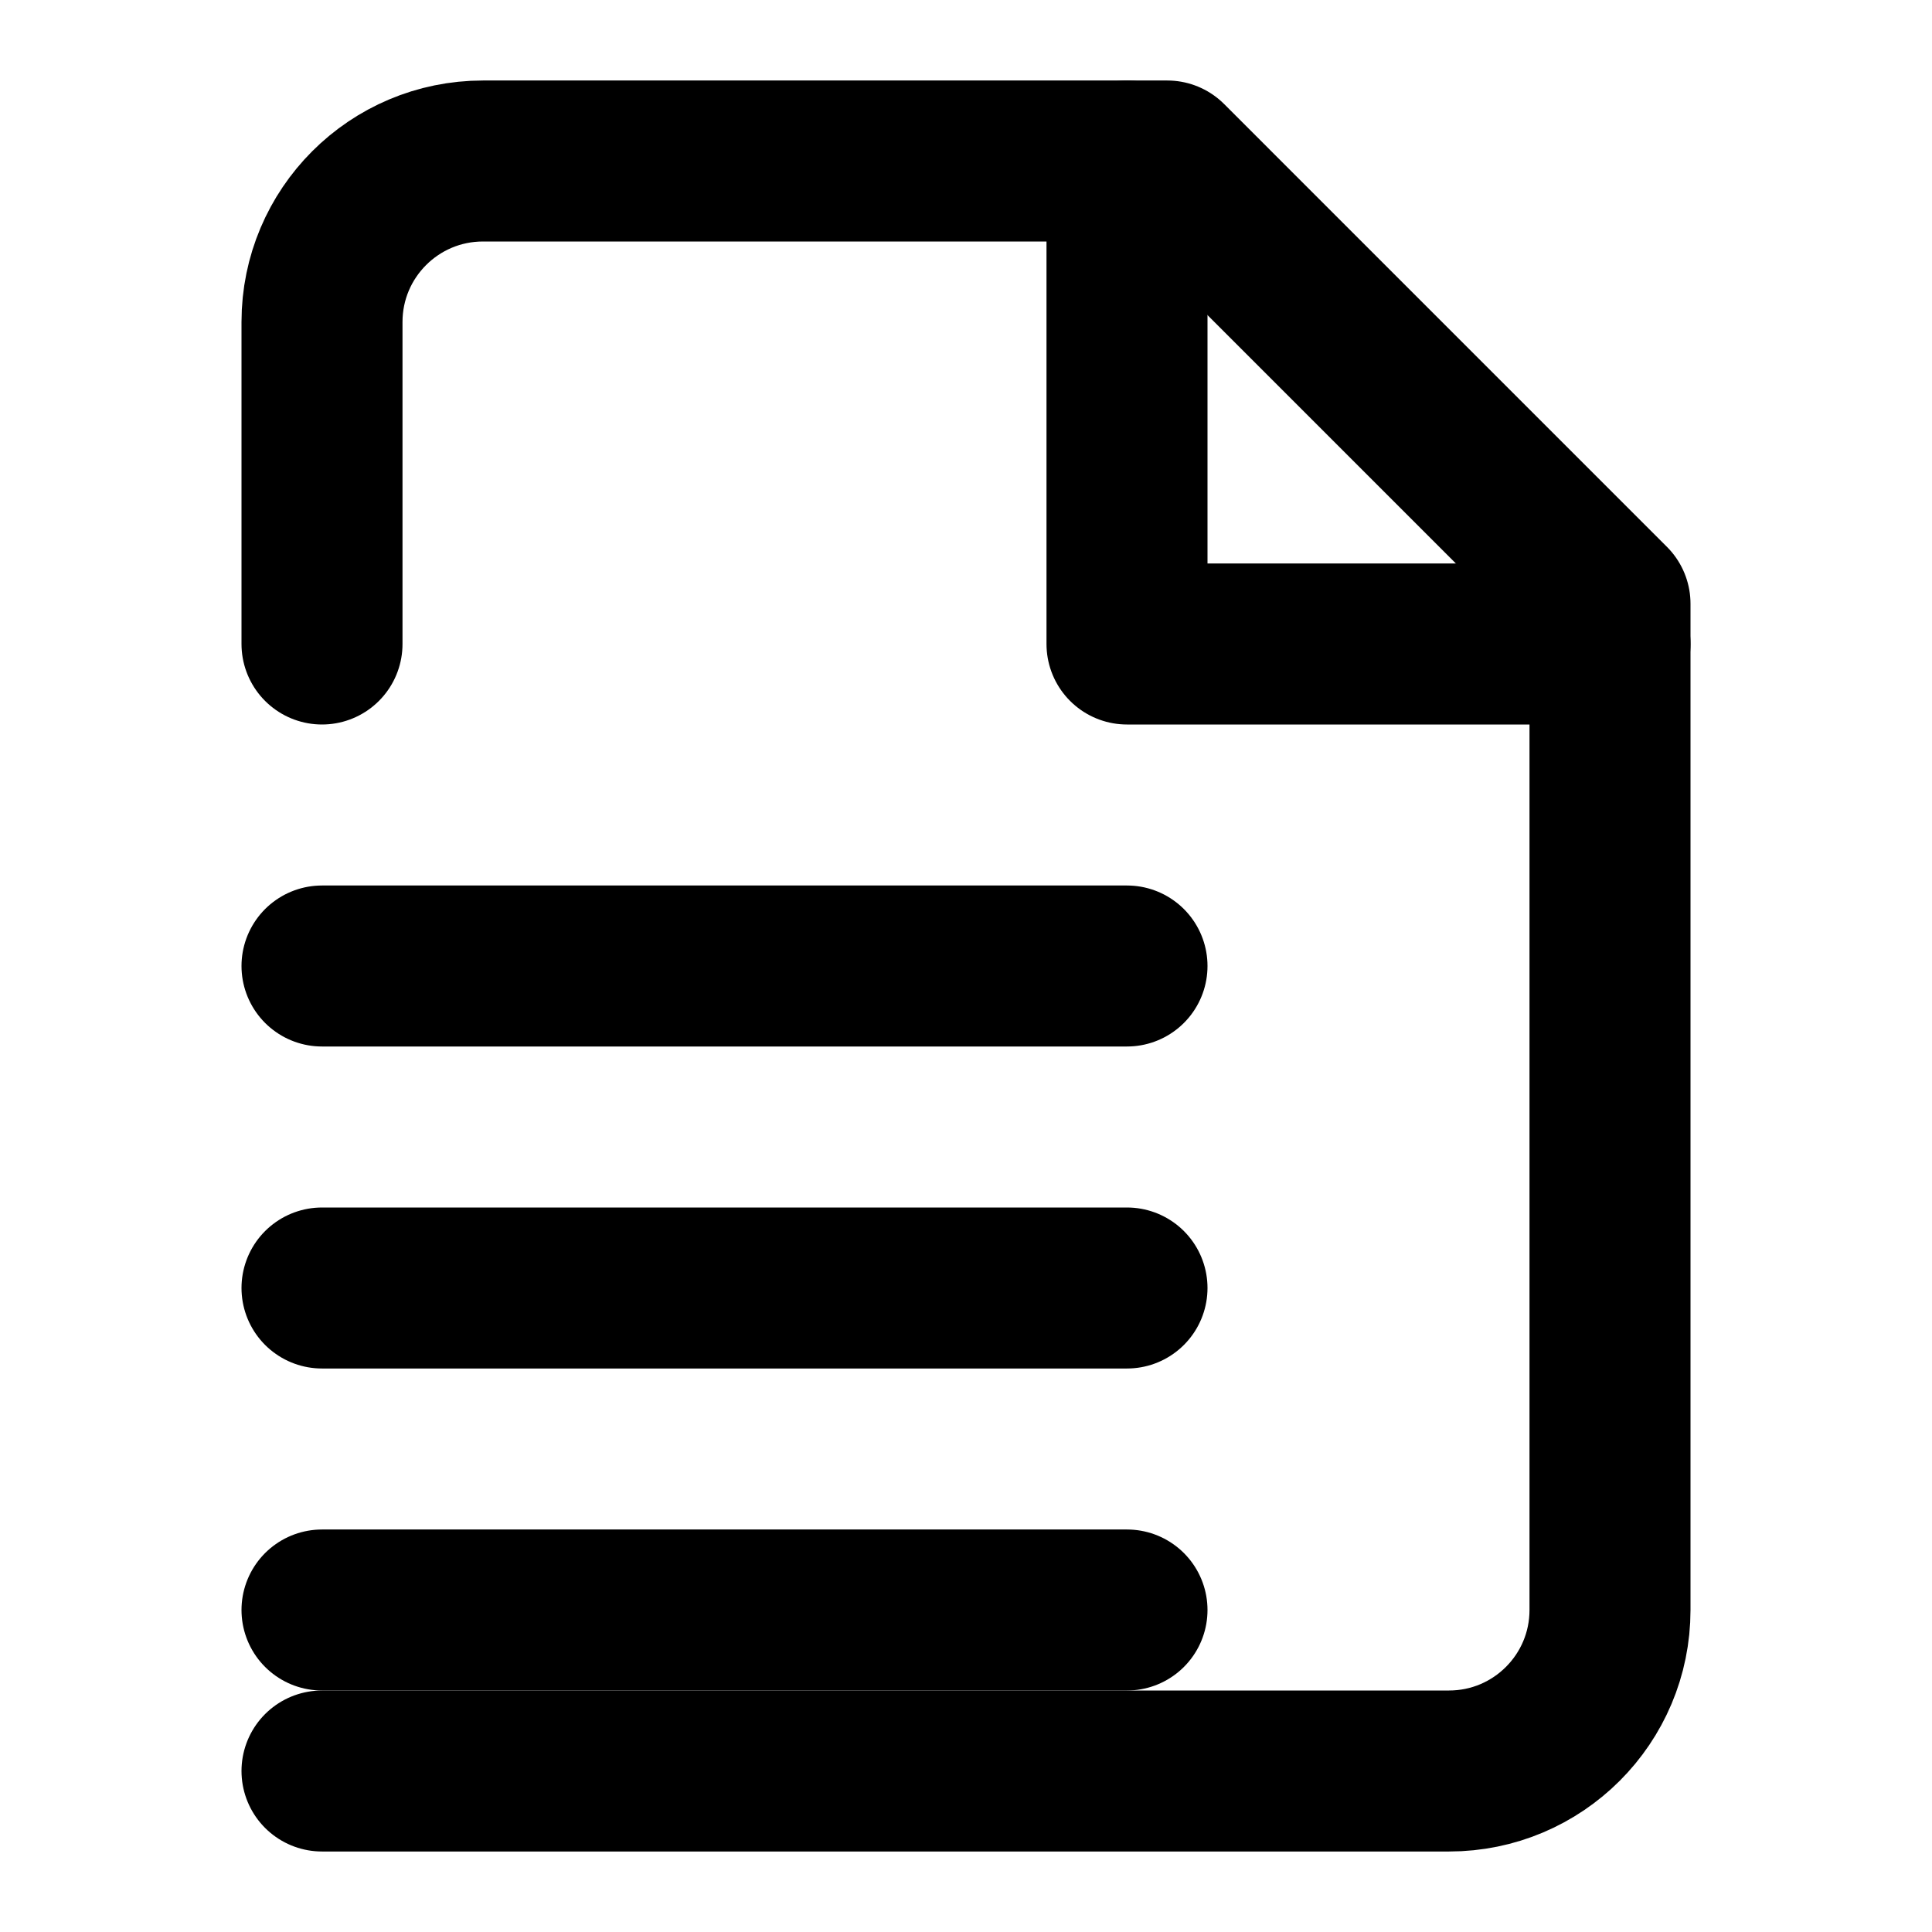
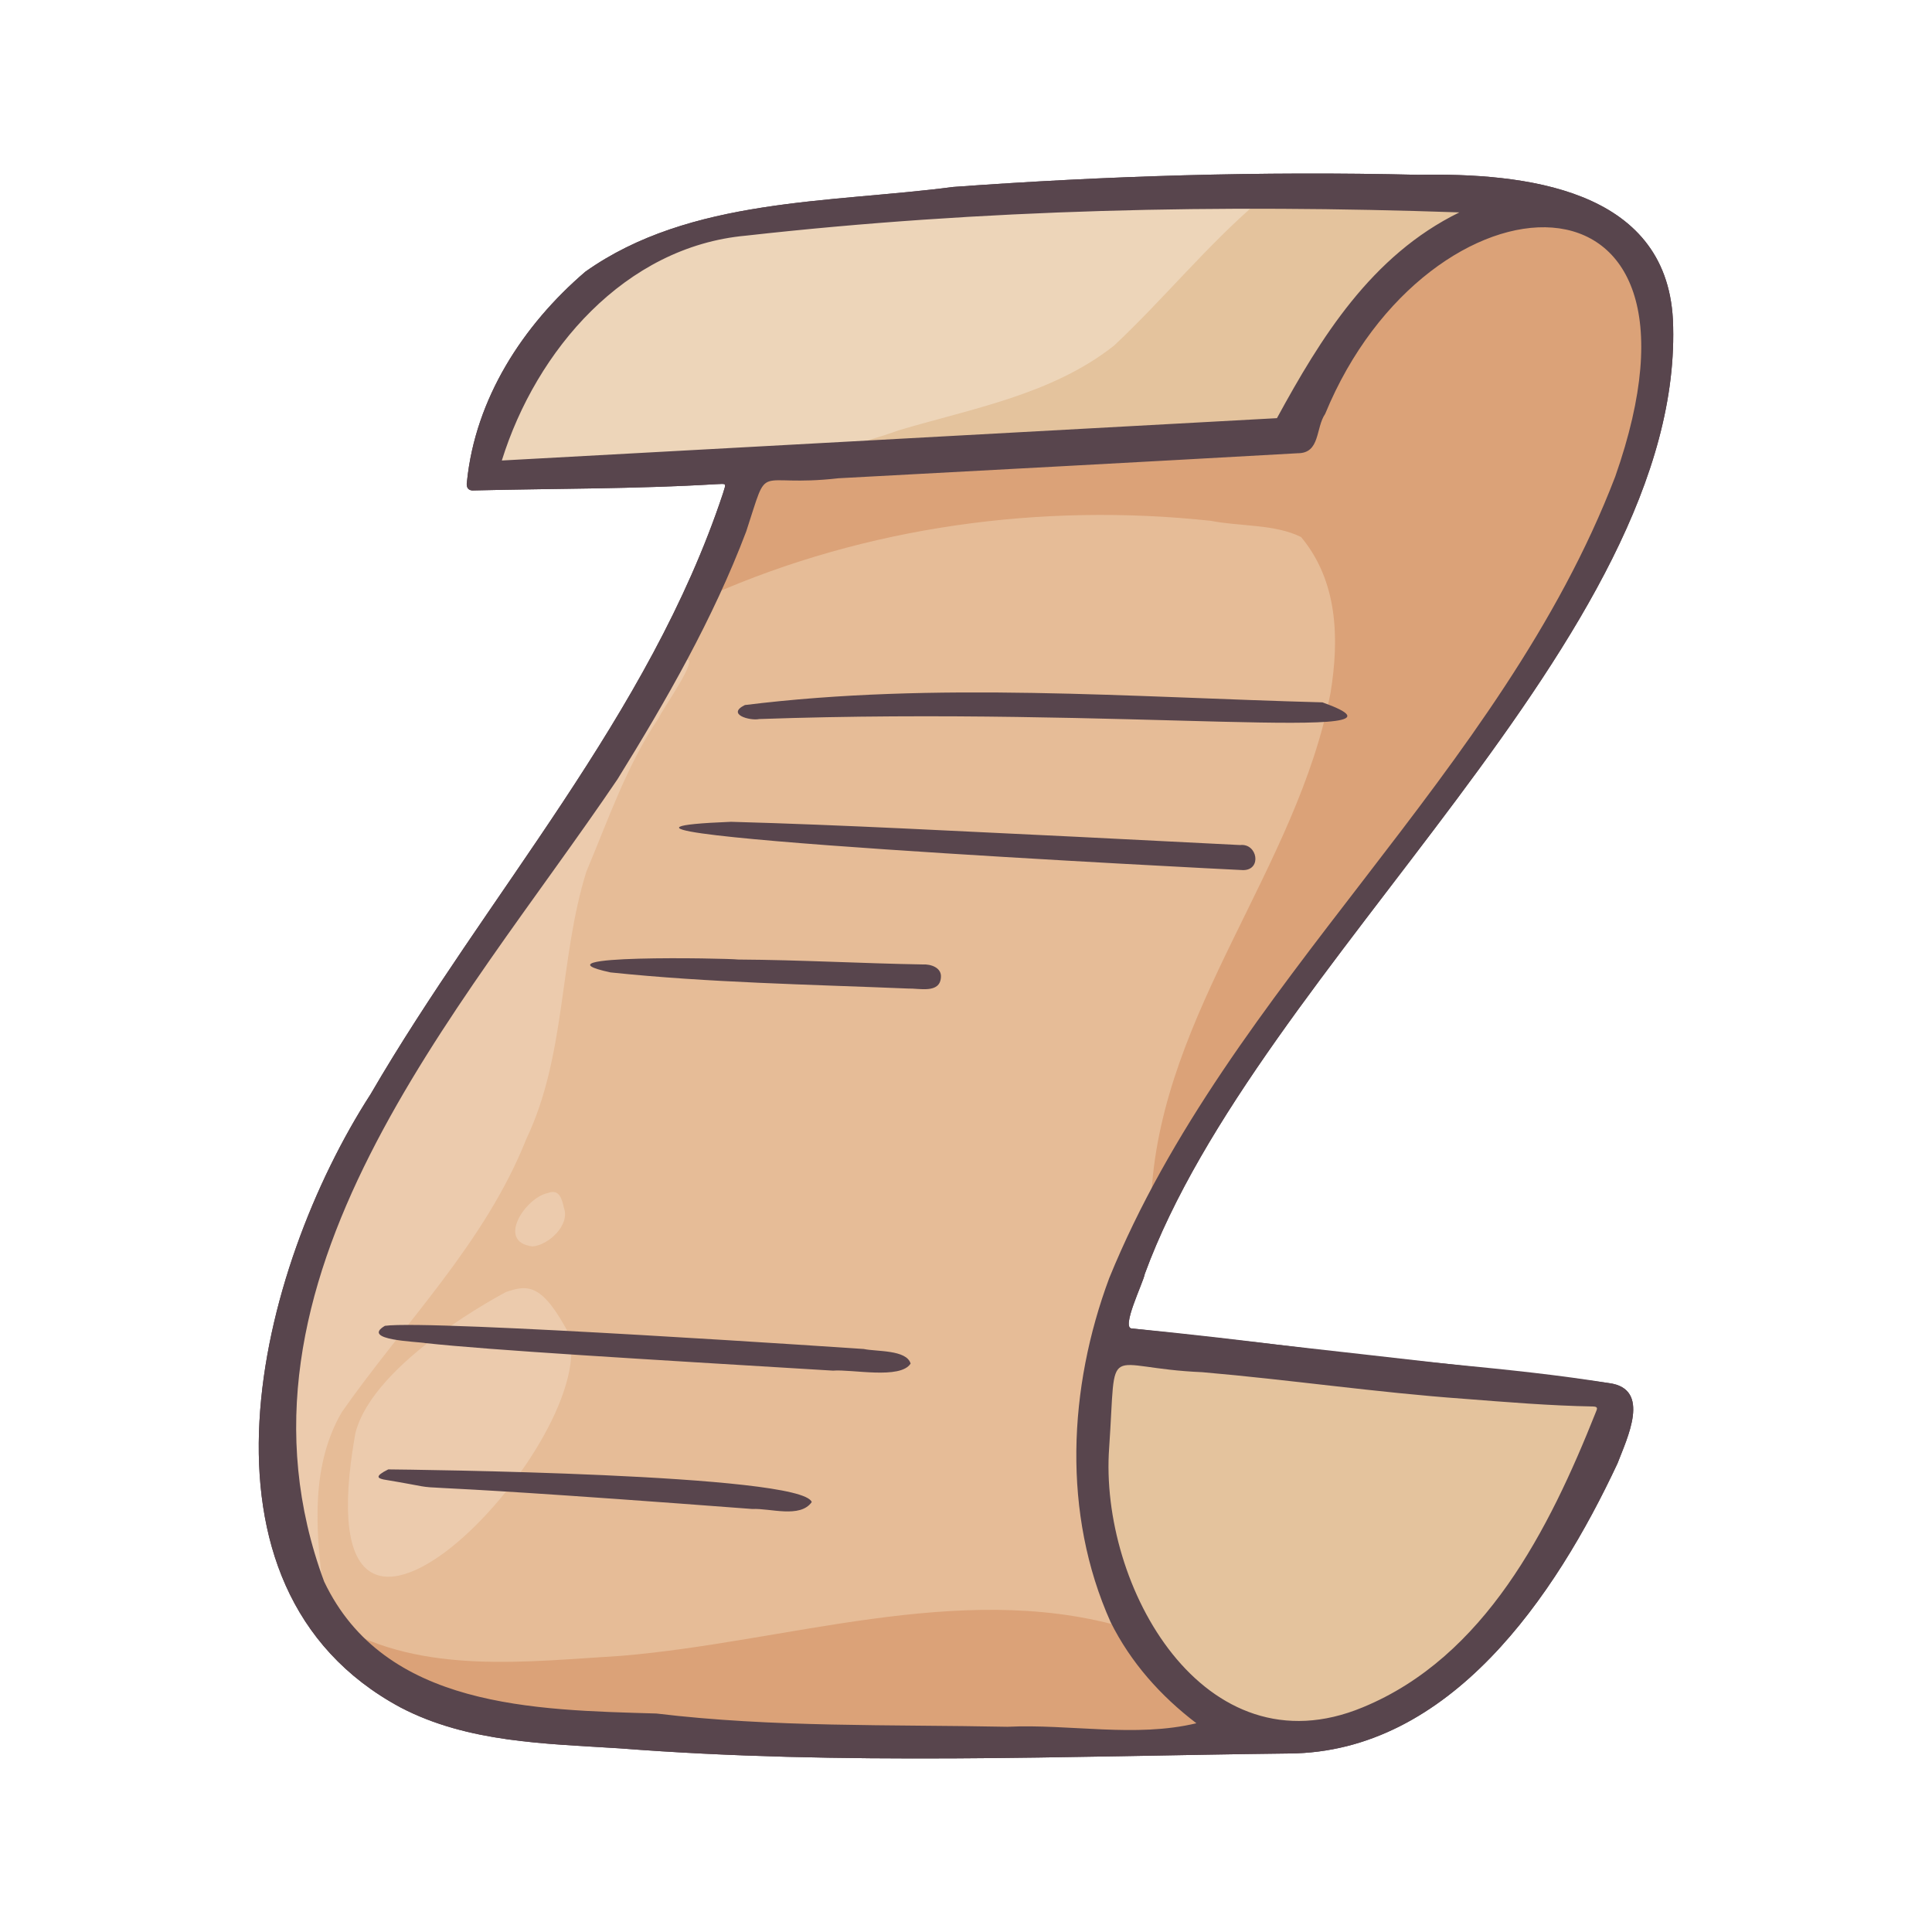
- <svg xmlns="http://www.w3.org/2000/svg" width="24" height="24" viewBox="0 0 24 24" fill="none" stroke="currentColor" stroke-width="2" stroke-linecap="round" stroke-linejoin="round">
-   <path d="M4 22h14a2 2 0 0 0 2-2V7.5L14.5 2H6a2 2 0 0 0-2 2v4" />
-   <path d="M14 2v6h6" />
-   <path d="M4 12h10" />
-   <path d="M4 16h10" />
-   <path d="M4 20h10" />
+ <svg xmlns="http://www.w3.org/2000/svg" width="800px" height="800px" viewBox="0 0 500 500" enable-background="new 0 0 500 500" id="Layer_1" version="1.1" xml:space="preserve">
+   <g>
+     <path d="M296.268,329.697c29.293-79.942,140.339-165.188,136.68-246.971c-1.774-34.113-38.673-37.989-65.959-37.486   c-40.863-0.981-80.925,0.286-120.274,3.139c-31.802,4.172-68.133,2.717-95.235,21.942c-16.213,13.892-28.446,32.849-30.631,54.31   c-0.303,1.689,0.469,2.439,1.877,2.292c20.843-0.51,41.717-0.368,62.552-1.616c2.857-0.118,2.67-0.385,1.844,2.331   c-19.134,57.705-61.042,103.656-91.226,155.56C66.763,328.334,45.779,410.76,103.66,441.89   c17.452,9.119,37.507,9.347,56.746,10.584c57.536,4.475,115.462,1.994,173.107,1.329c41.814-0.199,69.121-40.912,85.095-75.074   c2.47-6.484,8.814-19.317-2.163-20.776c-26.22-4.247-52.83-5.411-79.137-9.11c-14.742-1.879-29.503-3.61-44.297-5.032   C289.911,343.978,295.927,331.859,296.268,329.697z" fill="#58454D" />
+     <path d="M124.307,122.166c9.666-37.99,36.75-65.664,86.589-66.772c23.289-6.042,160.452-8.291,181.182-3.733   c-27.894,10.221-47.034,34.401-56.746,61.149L124.307,122.166z" fill="#EDD5B9" />
+     <path d="M192.732,122.166c-2.776,38.989-138.048,201.755-121.073,254.996c5.685,40.484,21.644,62.078,47.009,68.174   s206.366,4.283,206.366,4.283c-152.185-98.591,142.272-275.68,99.644-381.384c-32.596-41.645-80.551,20.911-87.757,46.043   L192.732,122.166z" fill="#E6BC97" />
+     <path d="M297.995,308.657c2.969-47.105,37.681-84.106,46.351-129.379c2.293-14.013,1.883-28.88-7.632-40.301   c-6.82-3.375-15.773-2.697-23.348-4.19c-43.823-4.704-89.059,1.451-129.478,19.242c4.656-10.282,9.375-20.673,12.153-31.644   c0.229-1.017,0.746-1.211,1.643-1.255c31.469-1.616,62.932-3.36,94.397-5.052c15.245-0.838,28.006-2.409,43.251-3.267   c3.206-0.181,5.901-1.636,6.237-4.77c25.37-67.031,111.082-81.409,80.027,11.678C393.576,190.351,334.855,243.074,297.995,308.657z   " fill="#DBA278" />
+     <path d="M87.617,420.718c21.832,12.778,48.952,9.262,73.176,7.81c42.747-3.57,86.985-19.306,128.909-7.705   c5.373,10.808,13.347,19.71,22.82,26.925c-10.037,2.408-111.896-0.097-116.499-0.261   C159.516,441.774,114.433,452.182,87.617,420.718z" fill="#DBA278" />
+     <path d="M177.286,170.892c4.499-1.776-6.364,13.408-6.766,14.845c-8.356,12.374-13.038,26.261-18.762,39.815   c-7.077,22.667-5.193,47.493-15.546,69.214c-10.709,26.945-31.42,47.365-47.742,70.668c-7.981,13.708-6.816,30.099-4.886,45.216   c0.073,0.686,0.305,1.513-0.797,1.667C49.303,319.171,137.724,245.837,177.286,170.892z" fill="#ECCBAD" />
+     <path d="M288.63,350.914c0.104,0.013,96.48,10.859,127.308,11.414c3.686,0.056-6.816,18.856-7.824,21.464   c-15.312,36.241-60.049,86.591-100.078,52.272C277.417,409.351,284.361,351.261,288.63,350.914z" fill="#E4C39D" />
+     <path d="M203.861,118.362c9.741-1.498,19.372-3.598,28.632-6.968c19.138-5.708,39.761-9.267,55.835-21.963   c12.786-11.996,24.128-25.989,37.303-37.243c18.976-0.184,37.257-0.293,56.331,0.841c-23.063,12.554-40.006,32.465-49.635,56.706   c-0.363,1.029-0.892,1.431-1.959,1.489c-11.911,0.648-23.821,1.326-35.731,2.007C264.379,114.946,234.126,116.758,203.861,118.362z   " fill="#E4C39D" />
+     <path d="M130.958,334.371c0,0-34.342,17.84-38.994,36.581c-14.977,84.01,62.8,3.079,55.408-25.509   C140.389,332.212,136.729,332.379,130.958,334.371z" fill="#ECCBAD" />
+     <path d="M110.072,347.625c0.034-0.008,0.07-0.014,0.101-0.024c0,0,0,0,0,0c-0.034-0.004-0.069-0.008-0.103-0.012   C110.069,347.6,110.072,347.614,110.072,347.625z" fill="#58454D" />
+     <path d="M144.403,344.469c0.114,0.008,0.227,0.016,0.341,0.024c0.004-0.012,0.008-0.025,0.011-0.037   C144.645,344.463,144.531,344.469,144.403,344.469z" fill="#58454D" />
+     <path d="M126.624,380.662c-0.047,0.001-0.095,0.002-0.142,0.002c0.046,0.012,0.093,0.014,0.139,0.025   C126.622,380.681,126.622,380.67,126.624,380.662z" fill="#58454D" />
+     <path d="M296.268,329.697c29.293-79.942,140.339-165.188,136.68-246.971c-1.774-34.113-38.673-37.989-65.959-37.486   c-40.863-0.981-80.925,0.286-120.274,3.139c-31.802,4.172-68.133,2.717-95.235,21.942c-16.213,13.892-28.446,32.849-30.631,54.31   c-0.303,1.689,0.469,2.439,1.877,2.292c20.843-0.51,41.717-0.368,62.552-1.616c2.857-0.118,2.67-0.385,1.844,2.331   c-19.134,57.705-61.042,103.656-91.226,155.56C66.763,328.334,45.779,410.76,103.66,441.89   c17.452,9.119,37.507,9.347,56.746,10.584c57.536,4.475,115.462,1.994,173.107,1.329c41.814-0.199,69.121-40.912,85.095-75.074   c2.47-6.484,8.814-19.317-2.163-20.776c-8.441-1.367-121.74-13.979-123.434-14.142   C289.911,343.978,295.927,331.859,296.268,329.697z M129.871,119.178c8.904-28.574,31.888-55.357,63.163-58.189   c61.31-6.866,123.004-8.172,184.649-6.022c-22.818,11.169-35.931,32.565-47.21,53.253C330.315,108.23,130,119.168,129.871,119.178z    M311.162,355.123c22.592,1.942,45.04,5.256,67.662,6.881c11.126,0.862,22.248,1.79,33.413,1.991c1.669,0.03,0.919,0.912,0.7,1.623   c-11.989,30.127-28.622,63.209-60.263,76.24c-41.112,17.067-68.255-31.402-65.62-67.243   C289.023,346.014,285.111,354.031,311.162,355.123z M287.07,330.766c-10.591,28.44-12.223,60.939,0.345,89.004l0,0   c5.229,10.519,12.99,19.183,22.21,26.205c-15.803,3.792-32.735,0.144-48.933,0.914c-30.286-0.613-60.692,0.2-90.815-3.433   c-31.427-0.924-70.38-1.34-85.993-34.154c-28.863-77.941,35.206-147.469,75.917-207.623c12.675-20.475,24.764-41.55,33.31-64.118   c6.19-18.768,1.716-11.265,23.892-13.788c41.401-2.226,76.923-4.113,118.845-6.474c5.879,0.01,4.602-6.562,7.109-10.196   c26.663-64.812,105.087-69.14,75.057,16.253C388.427,200.574,318.159,254.542,287.07,330.766z" fill="#58454D" />
+     <path d="M127.292,385.68c0.009,0.008,0.018,0.009,0.027,0.016c0.002-0.005,0.002-0.009,0.004-0.015   C127.312,385.68,127.302,385.68,127.292,385.68L127.292,385.68z" fill="#58454D" />
+     <polygon fill="#58454D" points="105.421,342.607 105.419,342.61 105.422,342.611  " />
+     <path d="M342.25,181.768c30.424,10.909-51.713,1.003-145.758,4.321c-2.457,0.502-8.574-1.238-3.715-3.625   C242.125,176.346,292.629,180.458,342.25,181.768z" fill="#58454D" />
+     <path d="M189.19,212.681c29.885,0.827,59.727,2.492,89.587,3.889c14.062,0.695,28.122,1.417,42.183,2.128   c4.475-0.506,5.669,6.479,0.764,6.486C316.566,224.953,124.005,215.26,189.19,212.681z" fill="#58454D" />
+     <path d="M110.173,347.601c-2.067-0.412-16.964-0.703-10.557-4.479c11.682-1.639,123.812,5.988,123.921,5.995   c3.328,0.715,11.068,0.139,12.132,3.777c-2.651,4.16-15.227,1.413-20.092,1.826C164.784,351.646,127.176,349.435,110.173,347.601z" fill="#58454D" />
+     <path d="M100.478,380.279c4.86,0.049,107.087,1.113,109.602,8.455c-3.018,4.261-10.737,1.556-15.378,1.791   c-110.002-8.349-70.805-3.529-95.444-7.636C97.914,382.573,96.757,382.139,100.478,380.279z" fill="#58454D" />
+     <path d="M191.023,248.326c16.255,0.101,31.988,1.007,47.739,1.272c2.164-0.124,4.975,0.838,4.747,3.346   c-0.28,4.278-5.598,2.798-8.518,2.889c-25.679-1.064-51.414-1.507-76.993-4.173C136.34,246.984,188.224,247.971,191.023,248.326z" fill="#58454D" />
+     <path d="M137.816,322.57c-9.502-1.109-1.802-12.702,3.992-13.816c2.922-1.166,3.621,1.526,4.134,3.85   C147.584,317.042,141.935,322.272,137.816,322.57z" fill="#ECCBAD" />
+   </g>
</svg>
